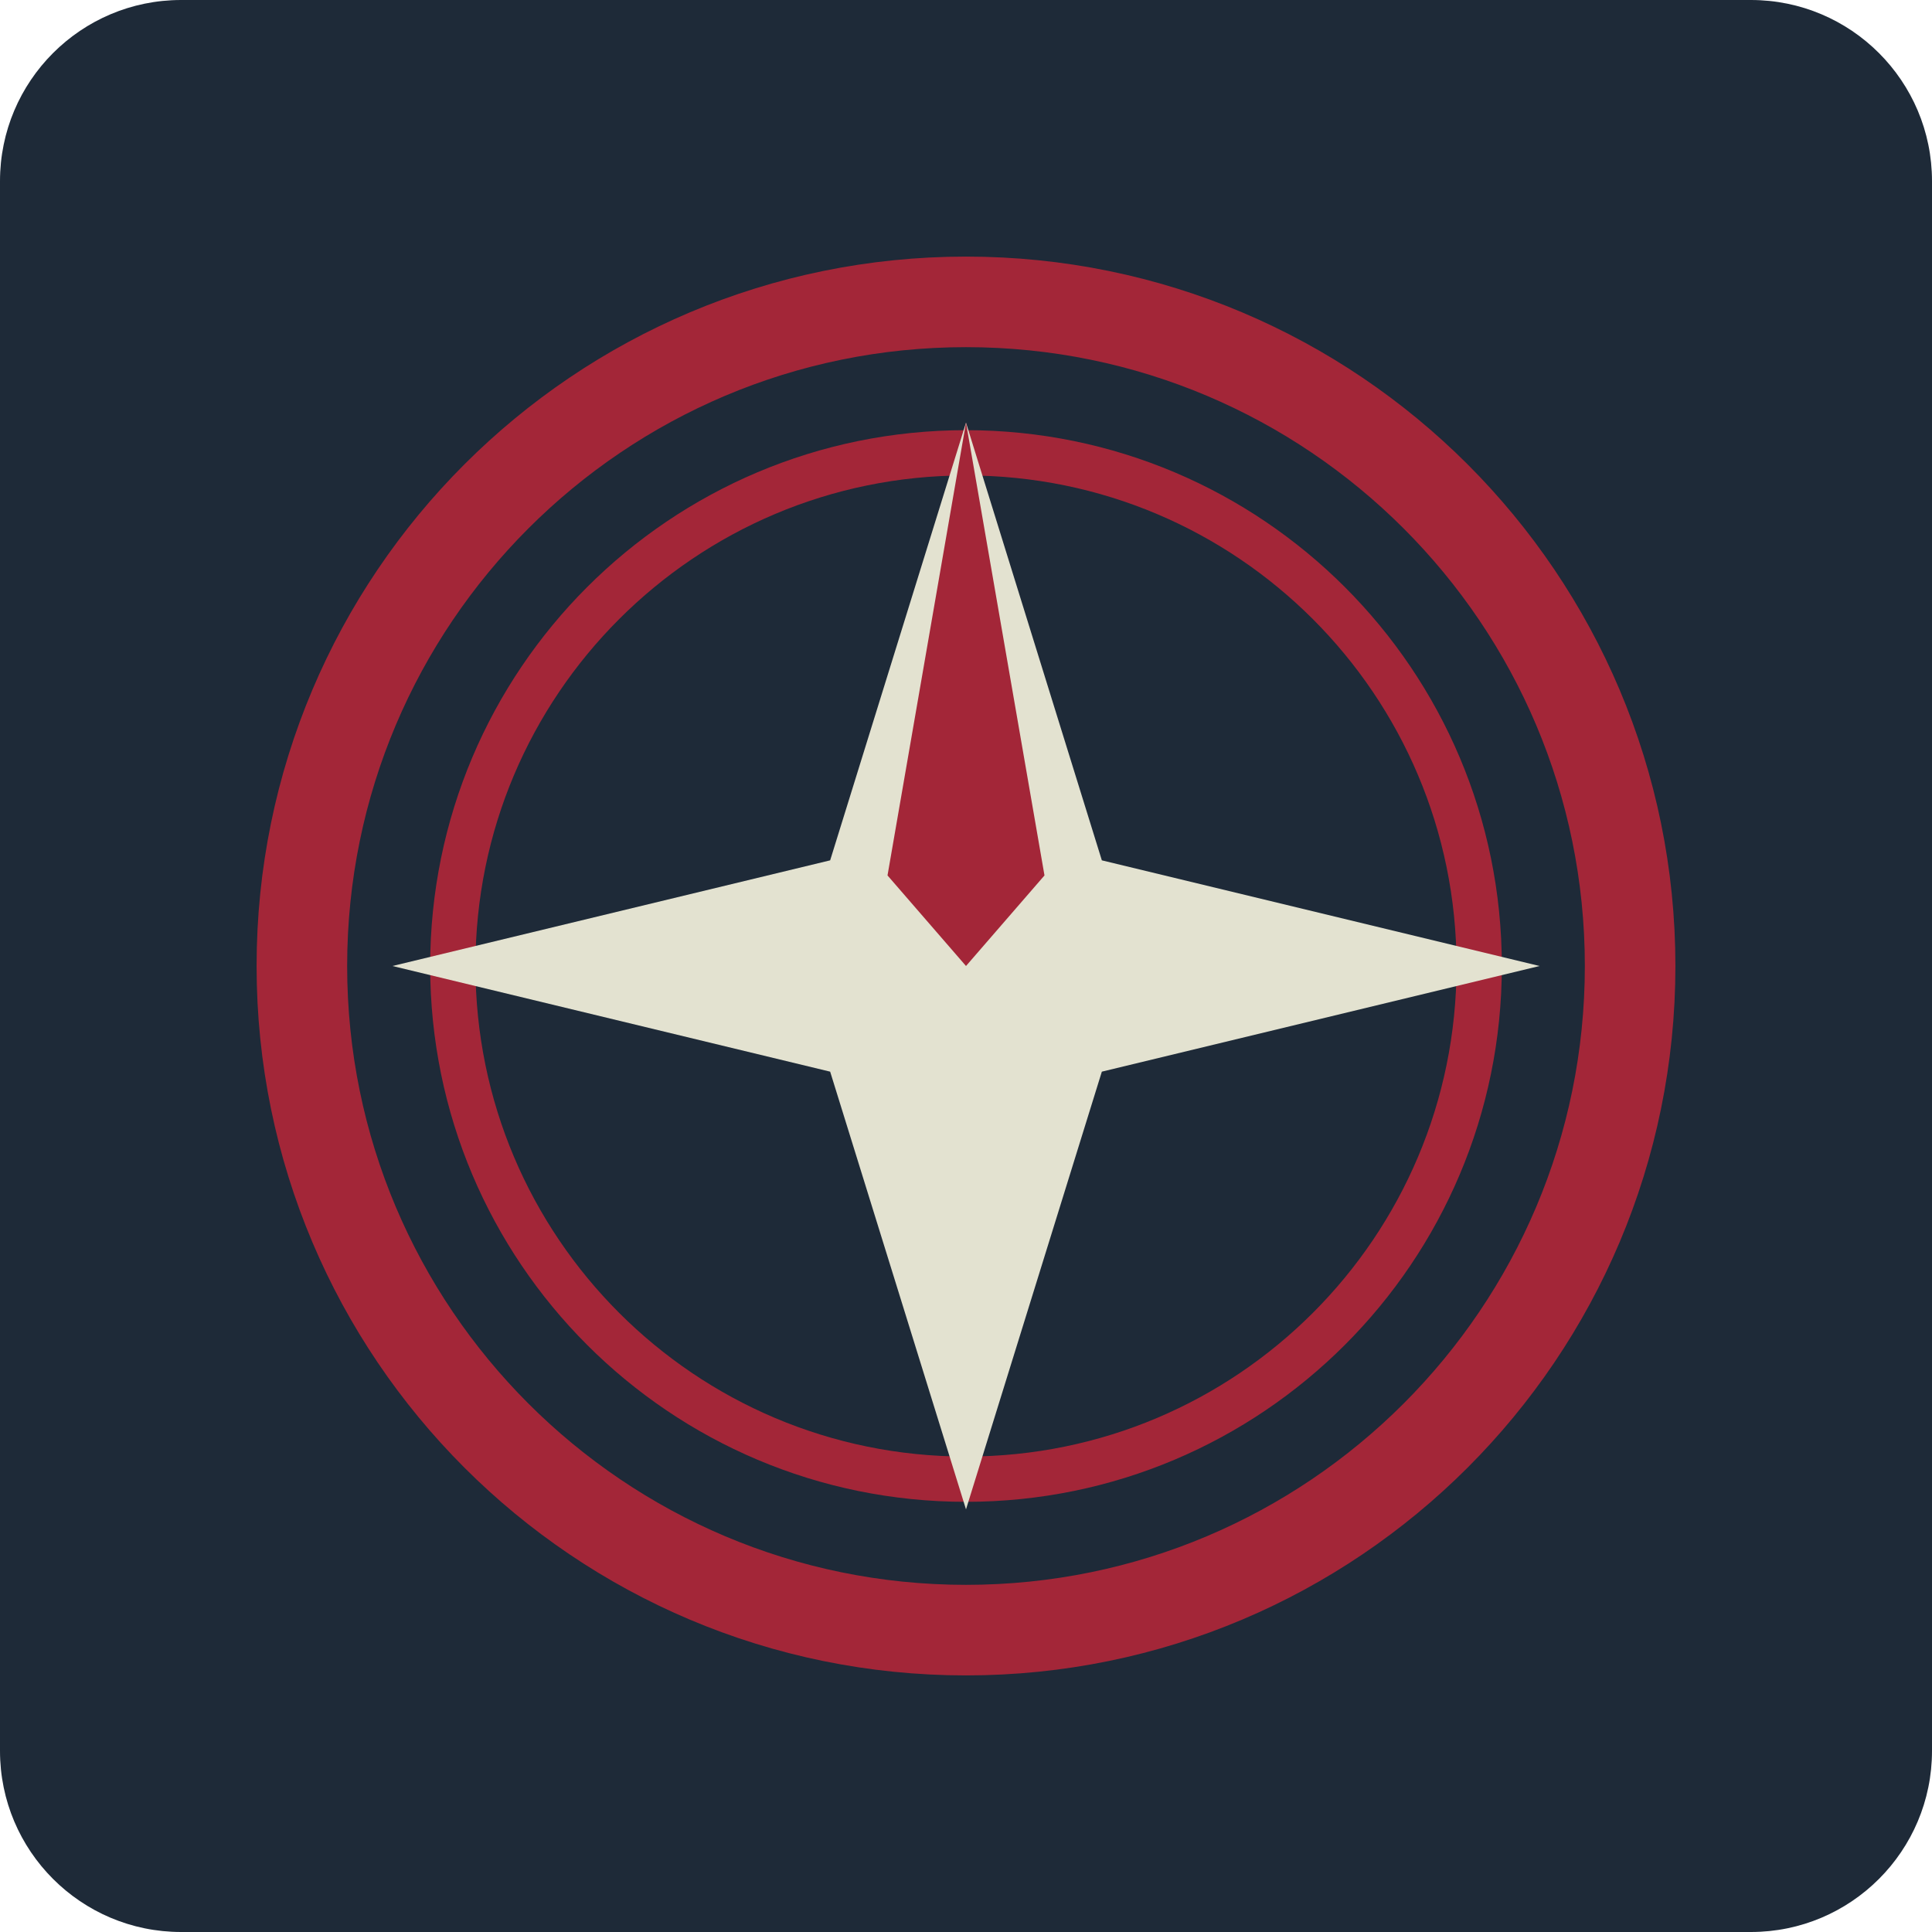
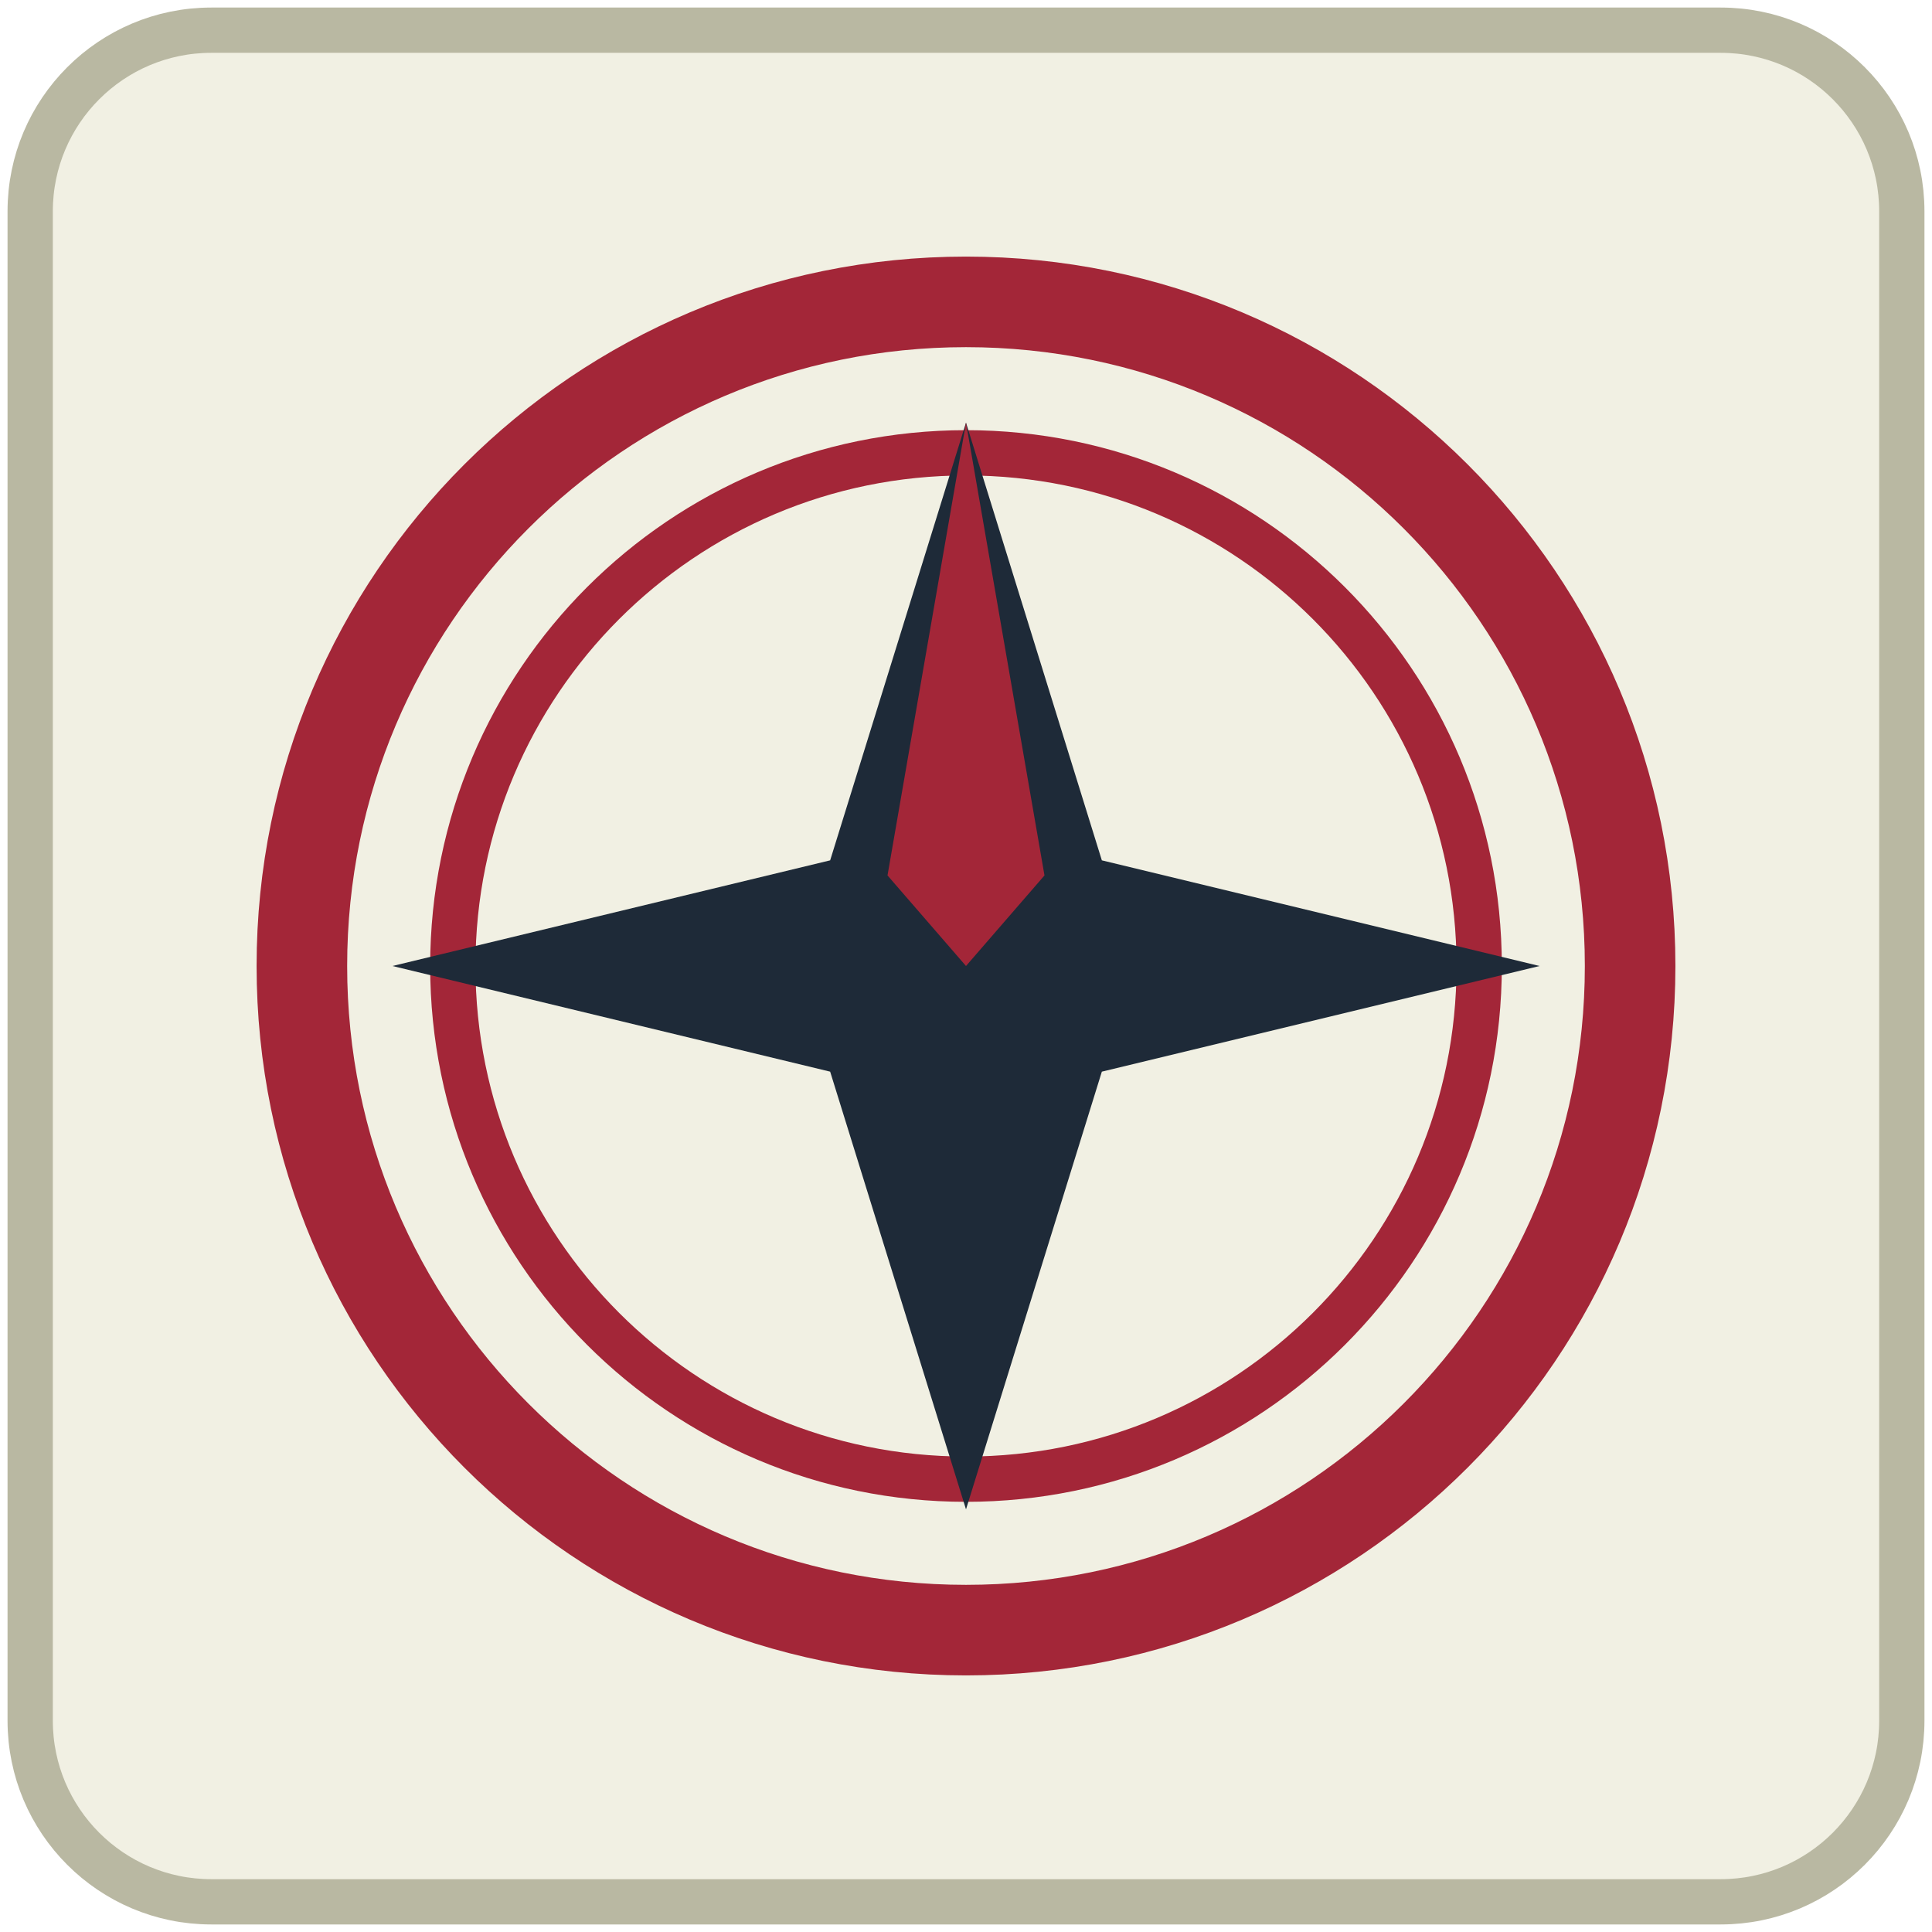
<svg xmlns="http://www.w3.org/2000/svg" viewBox="0 0 64 64">
-   <rect width="64" height="64" rx="6" fill="#1e2a38" />
-   <circle cx="32" cy="32" r="22" fill="none" stroke="#a32638" stroke-width="3" />
-   <circle cx="32" cy="32" r="17" fill="none" stroke="#a32638" stroke-width="1.5" />
-   <path d="M32 14l4.5 14.5L51 32l-14.5 3.5L32 50l-4.5-14.5L13 32l14.5-3.5z" fill="#e3e2d0" />
-   <path d="M32 14l2.6 15L32 32l-2.6-3z" fill="#a32638" />
+   <style>
+     .bg { fill: #f1f0e3; stroke: #b9b8a2; }
+     .ring { stroke: #a32638; }
+     .stern { fill: #1e2a38; }
+     .nadel { fill: #a32638; }
+     @media (prefers-color-scheme: dark) {
+       .bg { fill: #1e2b37; stroke: #36444f; }
+       .ring { stroke: #e26b7d; }
+       .stern { fill: #e3e2d0; }
+       .nadel { fill: #e26b7d; }
+     }
+   </style>
+   <rect class="bg" x="1" y="1" width="62" height="62" rx="6" stroke-width="1.5" />
+   <circle class="ring" cx="32" cy="32" r="22" fill="none" stroke-width="3" />
+   <circle class="ring" cx="32" cy="32" r="17" fill="none" stroke-width="1.5" />
+   <path class="stern" d="M32 14l4.5 14.5L51 32l-14.5 3.5L32 50l-4.5-14.5L13 32l14.5-3.5z" />
+   <path class="nadel" d="M32 14l2.6 15L32 32l-2.6-3z" />
</svg>
